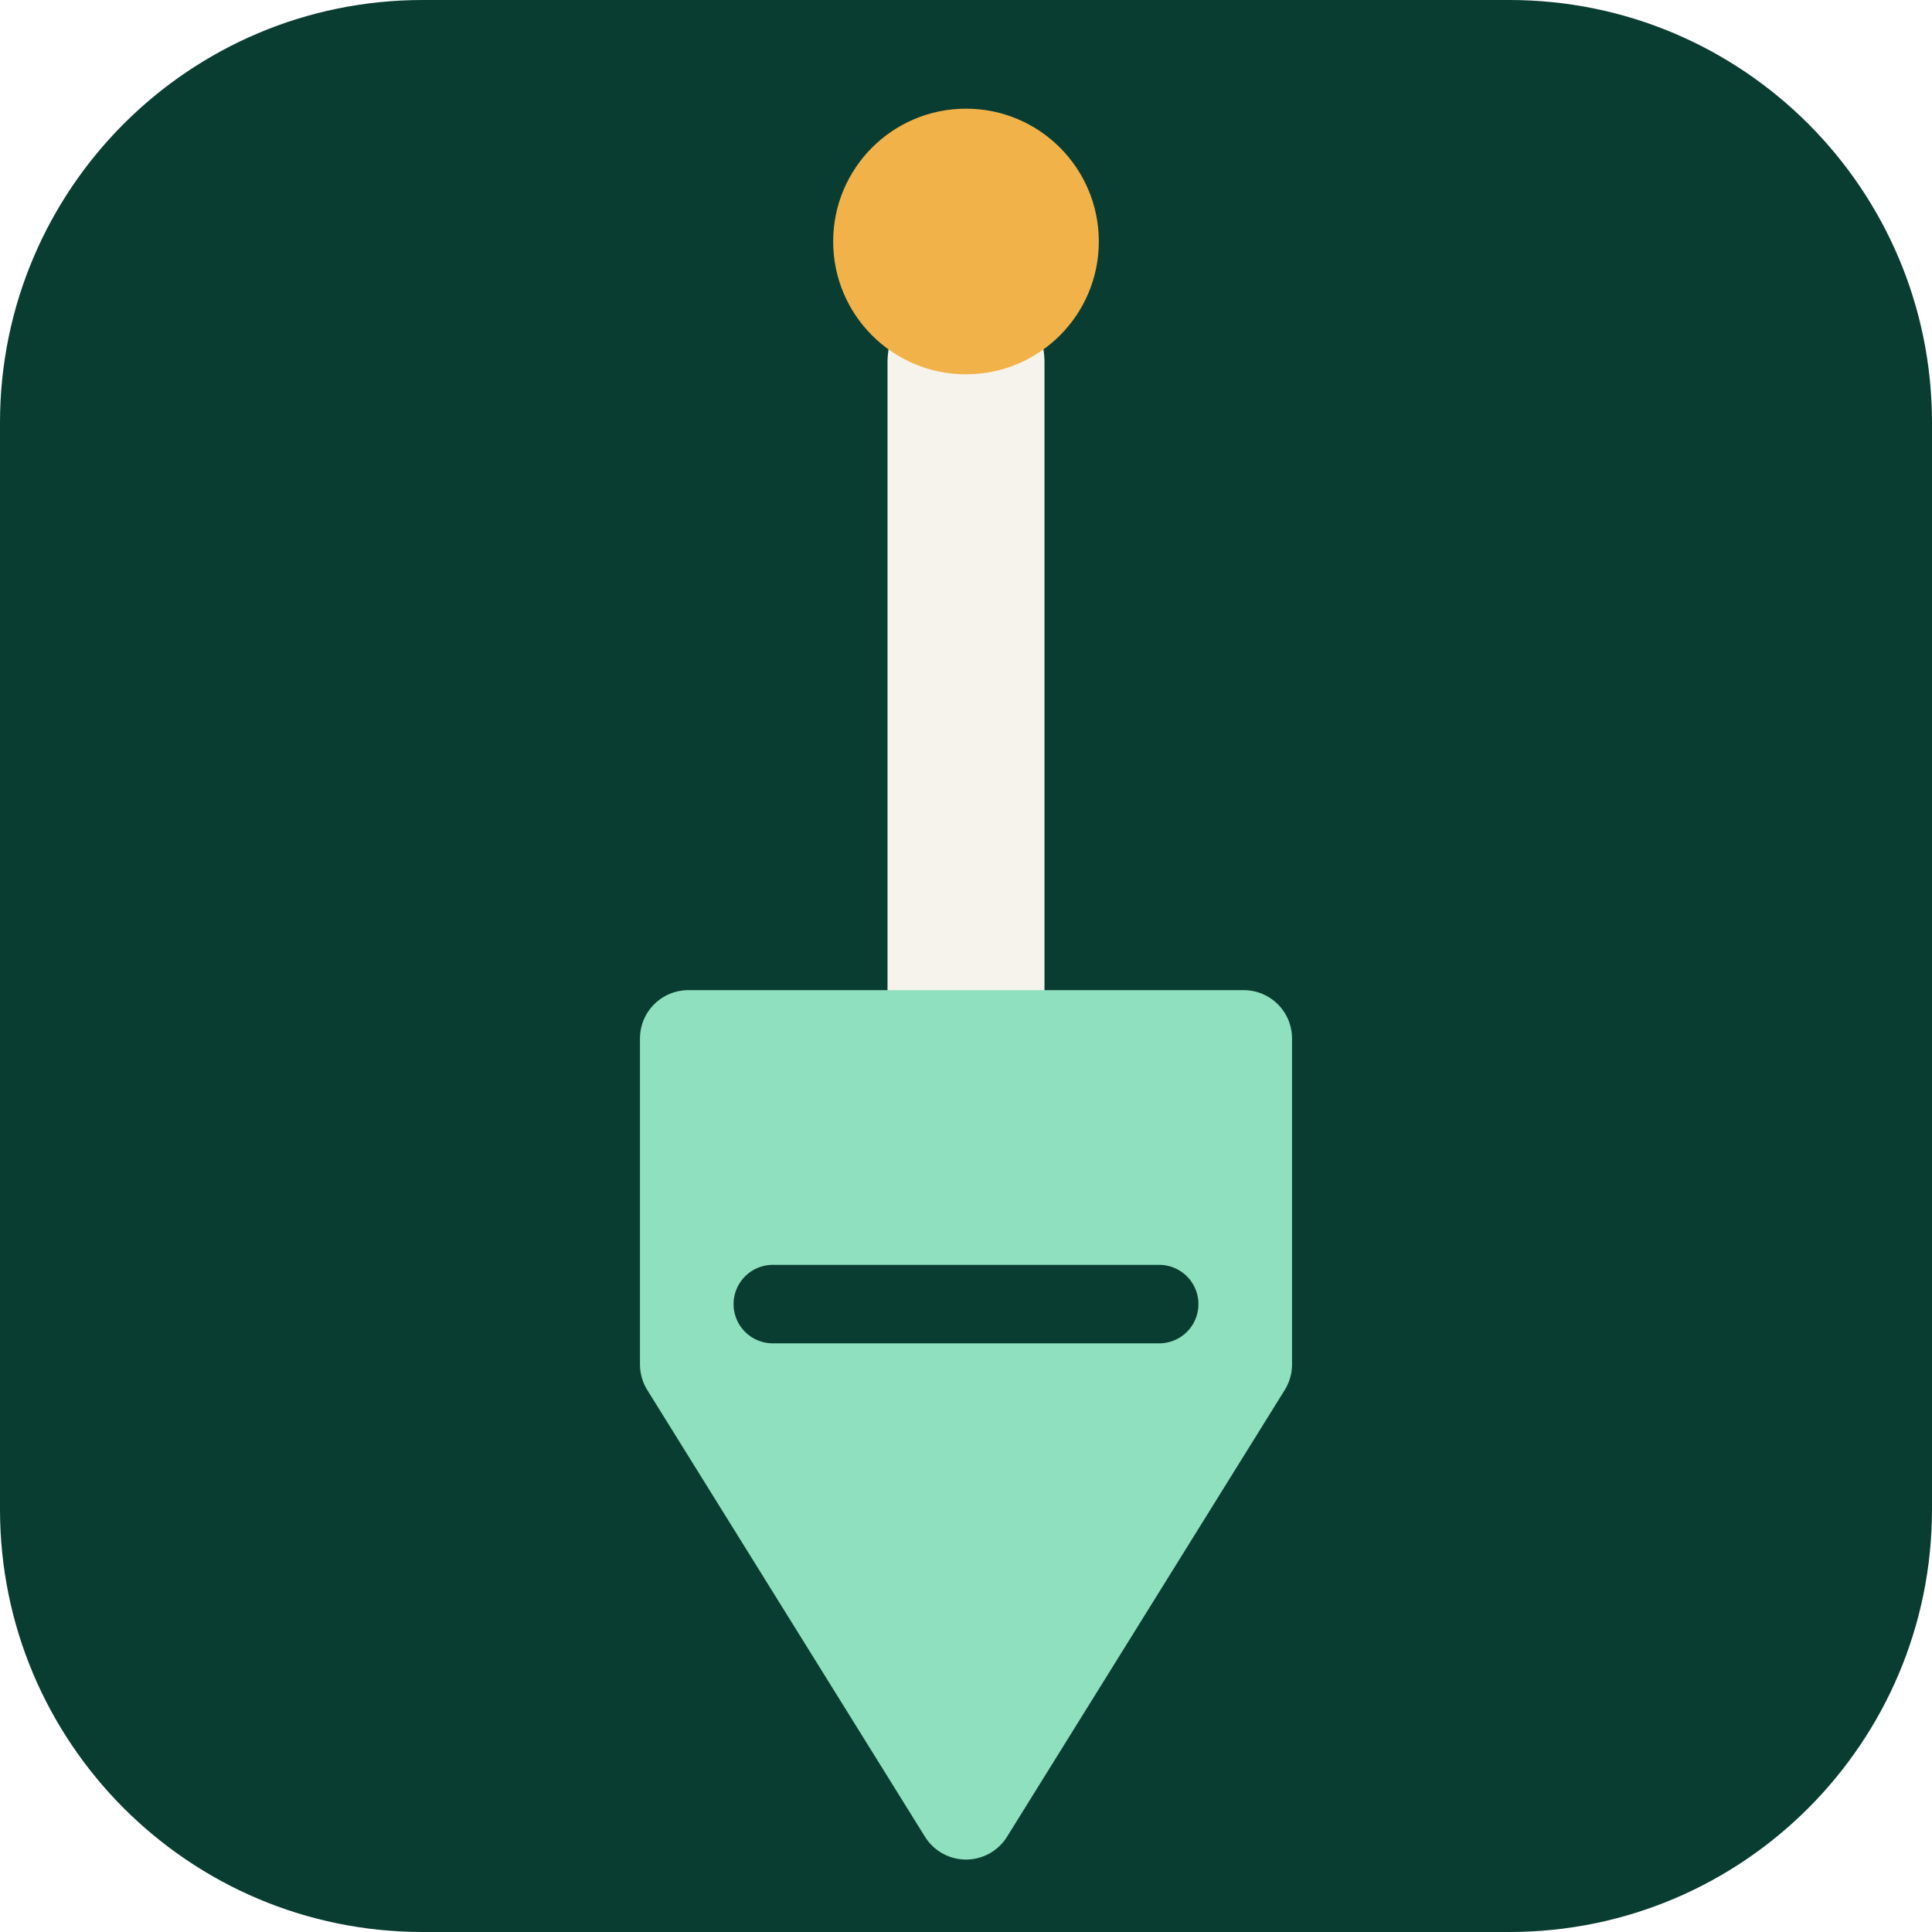
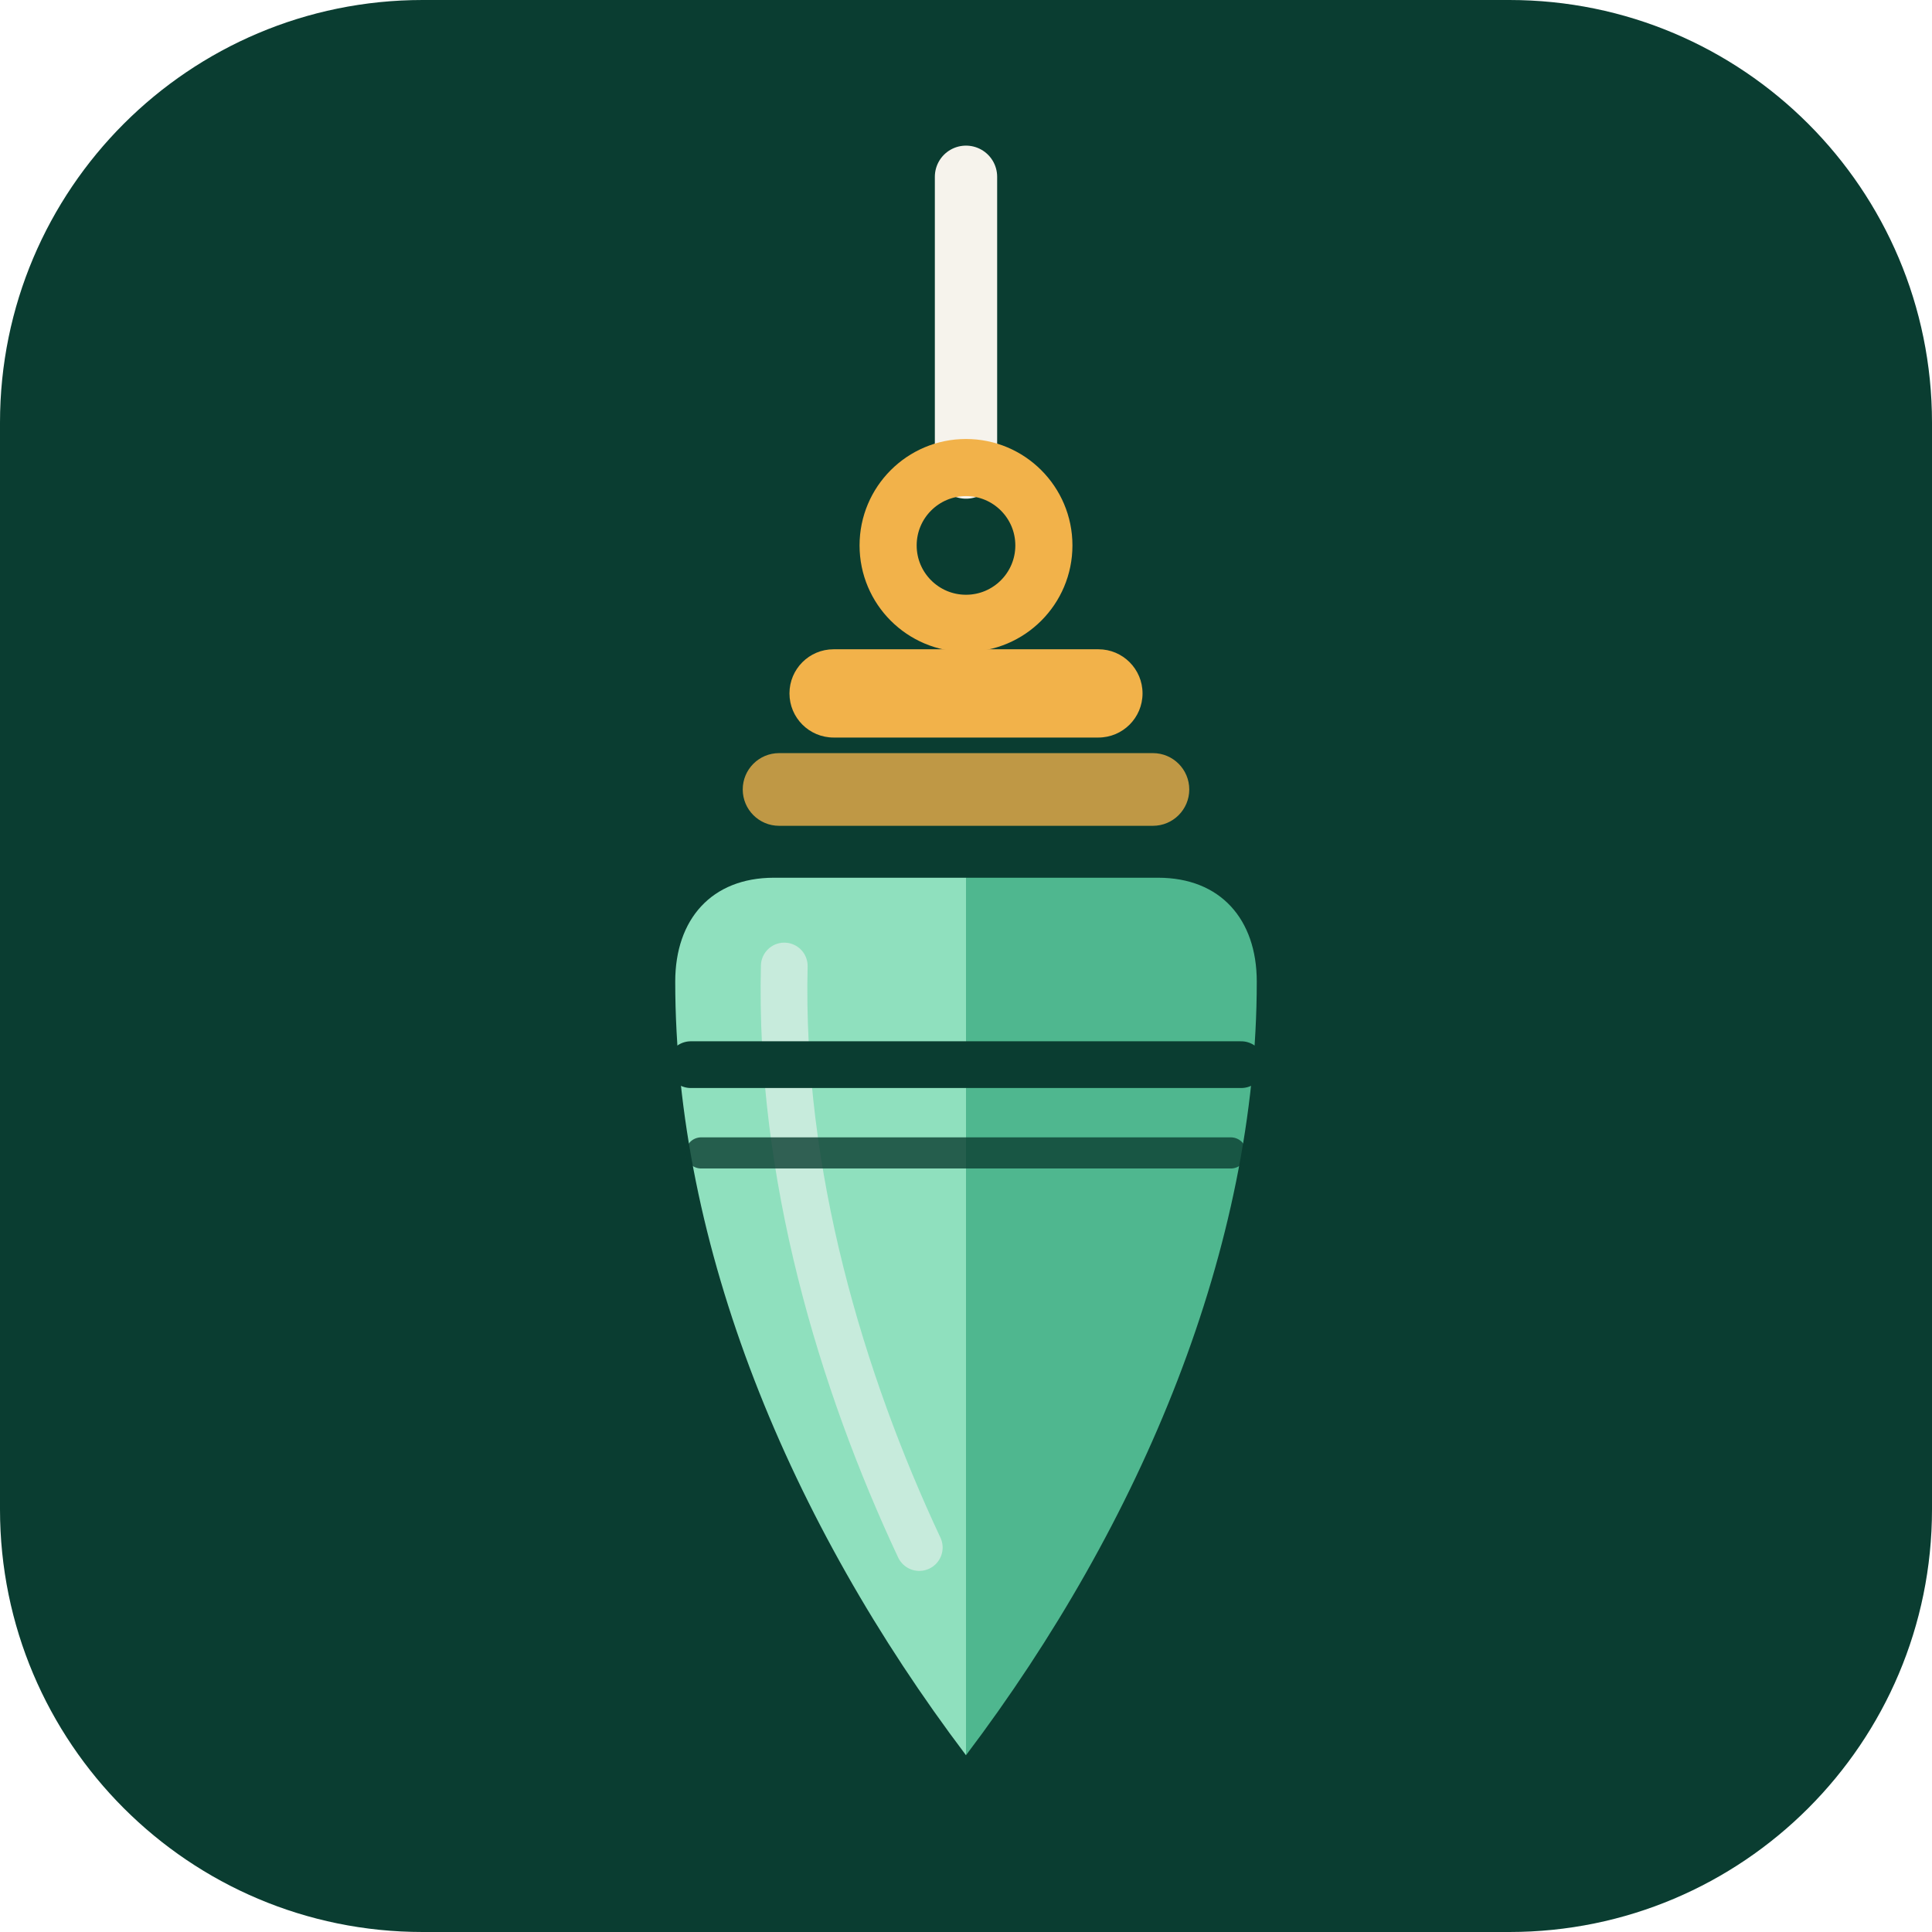
<svg xmlns="http://www.w3.org/2000/svg" viewBox="0 0 32 32" role="img" aria-label="Prumo">
  <rect width="32" height="32" rx="7" fill="#0A3D31" />
-   <line x1="16" y1="6" x2="16" y2="17" stroke="#F6F3EC" stroke-width="2.6" stroke-linecap="round" />
-   <circle cx="16" cy="4" r="2.2" fill="#F2B24A" />
-   <path d="M11.4 17.2h9.2v5.4L16 30l-4.6-7.4z" fill="#8FE0BE" stroke="#8FE0BE" stroke-width="1.6" stroke-linejoin="round" />
-   <line x1="12.8" y1="21.6" x2="19.2" y2="21.6" stroke="#0A3D31" stroke-width="1.3" stroke-linecap="round" />
+   <g transform="translate(16 16) scale(.86) translate(-16 -16.2)">
+     <path d="M16 1V6.6" stroke="#F6F3EC" stroke-width="1.2" stroke-linecap="round" fill="none" />
+     <circle cx="16" cy="8.1" r="1.5" fill="none" stroke="#F2B24A" stroke-width="1.1" />
+     <rect x="12.6" y="10.1" width="6.8" height="1.7" rx="0.85" fill="#F2B24A" />
+     <rect x="11.7" y="12.1" width="8.6" height="1.4" rx="0.7" fill="#F2B24A" opacity=".78" />
+     <path d="M16 14.5H12.3C11.1 14.5 10.4 15.3 10.4 16.5C10.4 21.6 12.6 26.9 16 31.4Z" fill="#8FE0BE" />
+     <path d="M16 14.5H19.7C20.9 14.5 21.6 15.3 21.6 16.5C21.6 21.6 19.4 26.9 16 31.4Z" fill="#4FB78F" />
+     <path d="M12.5 16.2C12.4 20.2 13.6 24.2 15.1 27.4" stroke="#D9EFE5" stroke-width=".9" stroke-linecap="round" fill="none" opacity=".75" />
+     <path d="M10.7 18.1H21.3" stroke="#0A3D31" stroke-width=".9" stroke-linecap="round" />
+     <path d="M10.9 19.8H21.1" stroke="#0A3D31" stroke-width=".6" stroke-linecap="round" opacity=".8" />
+   </g>
</svg>
